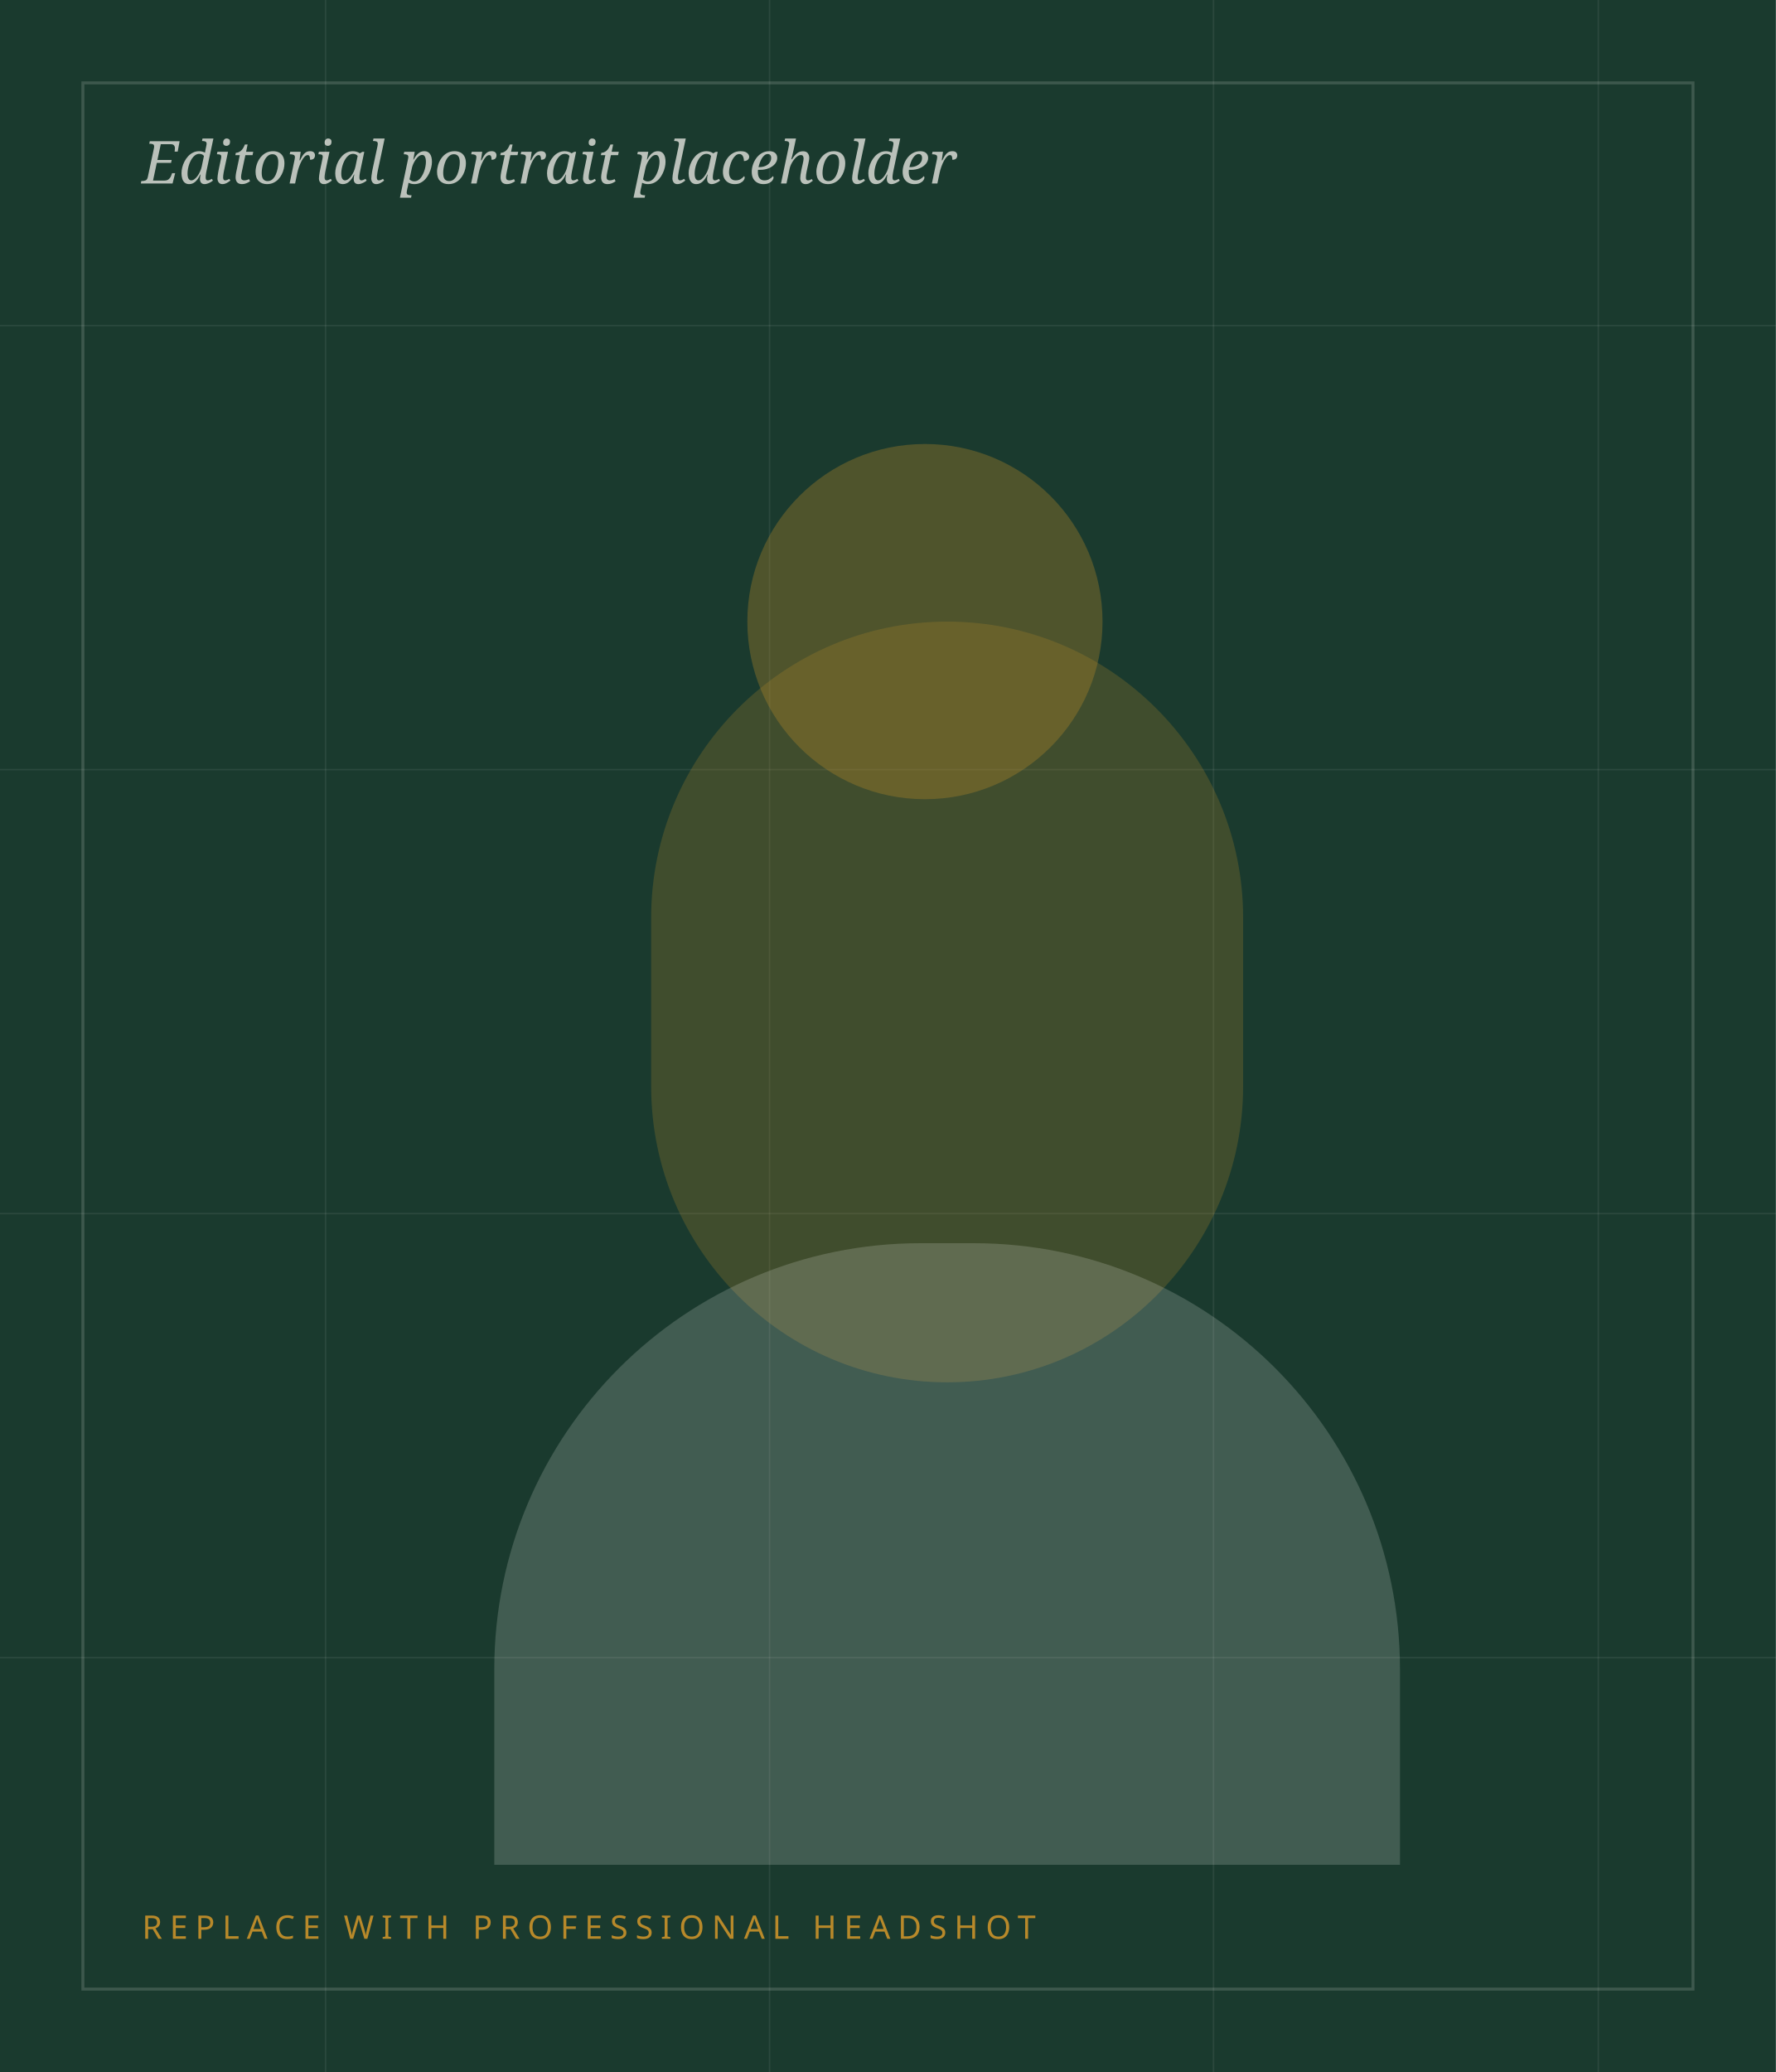
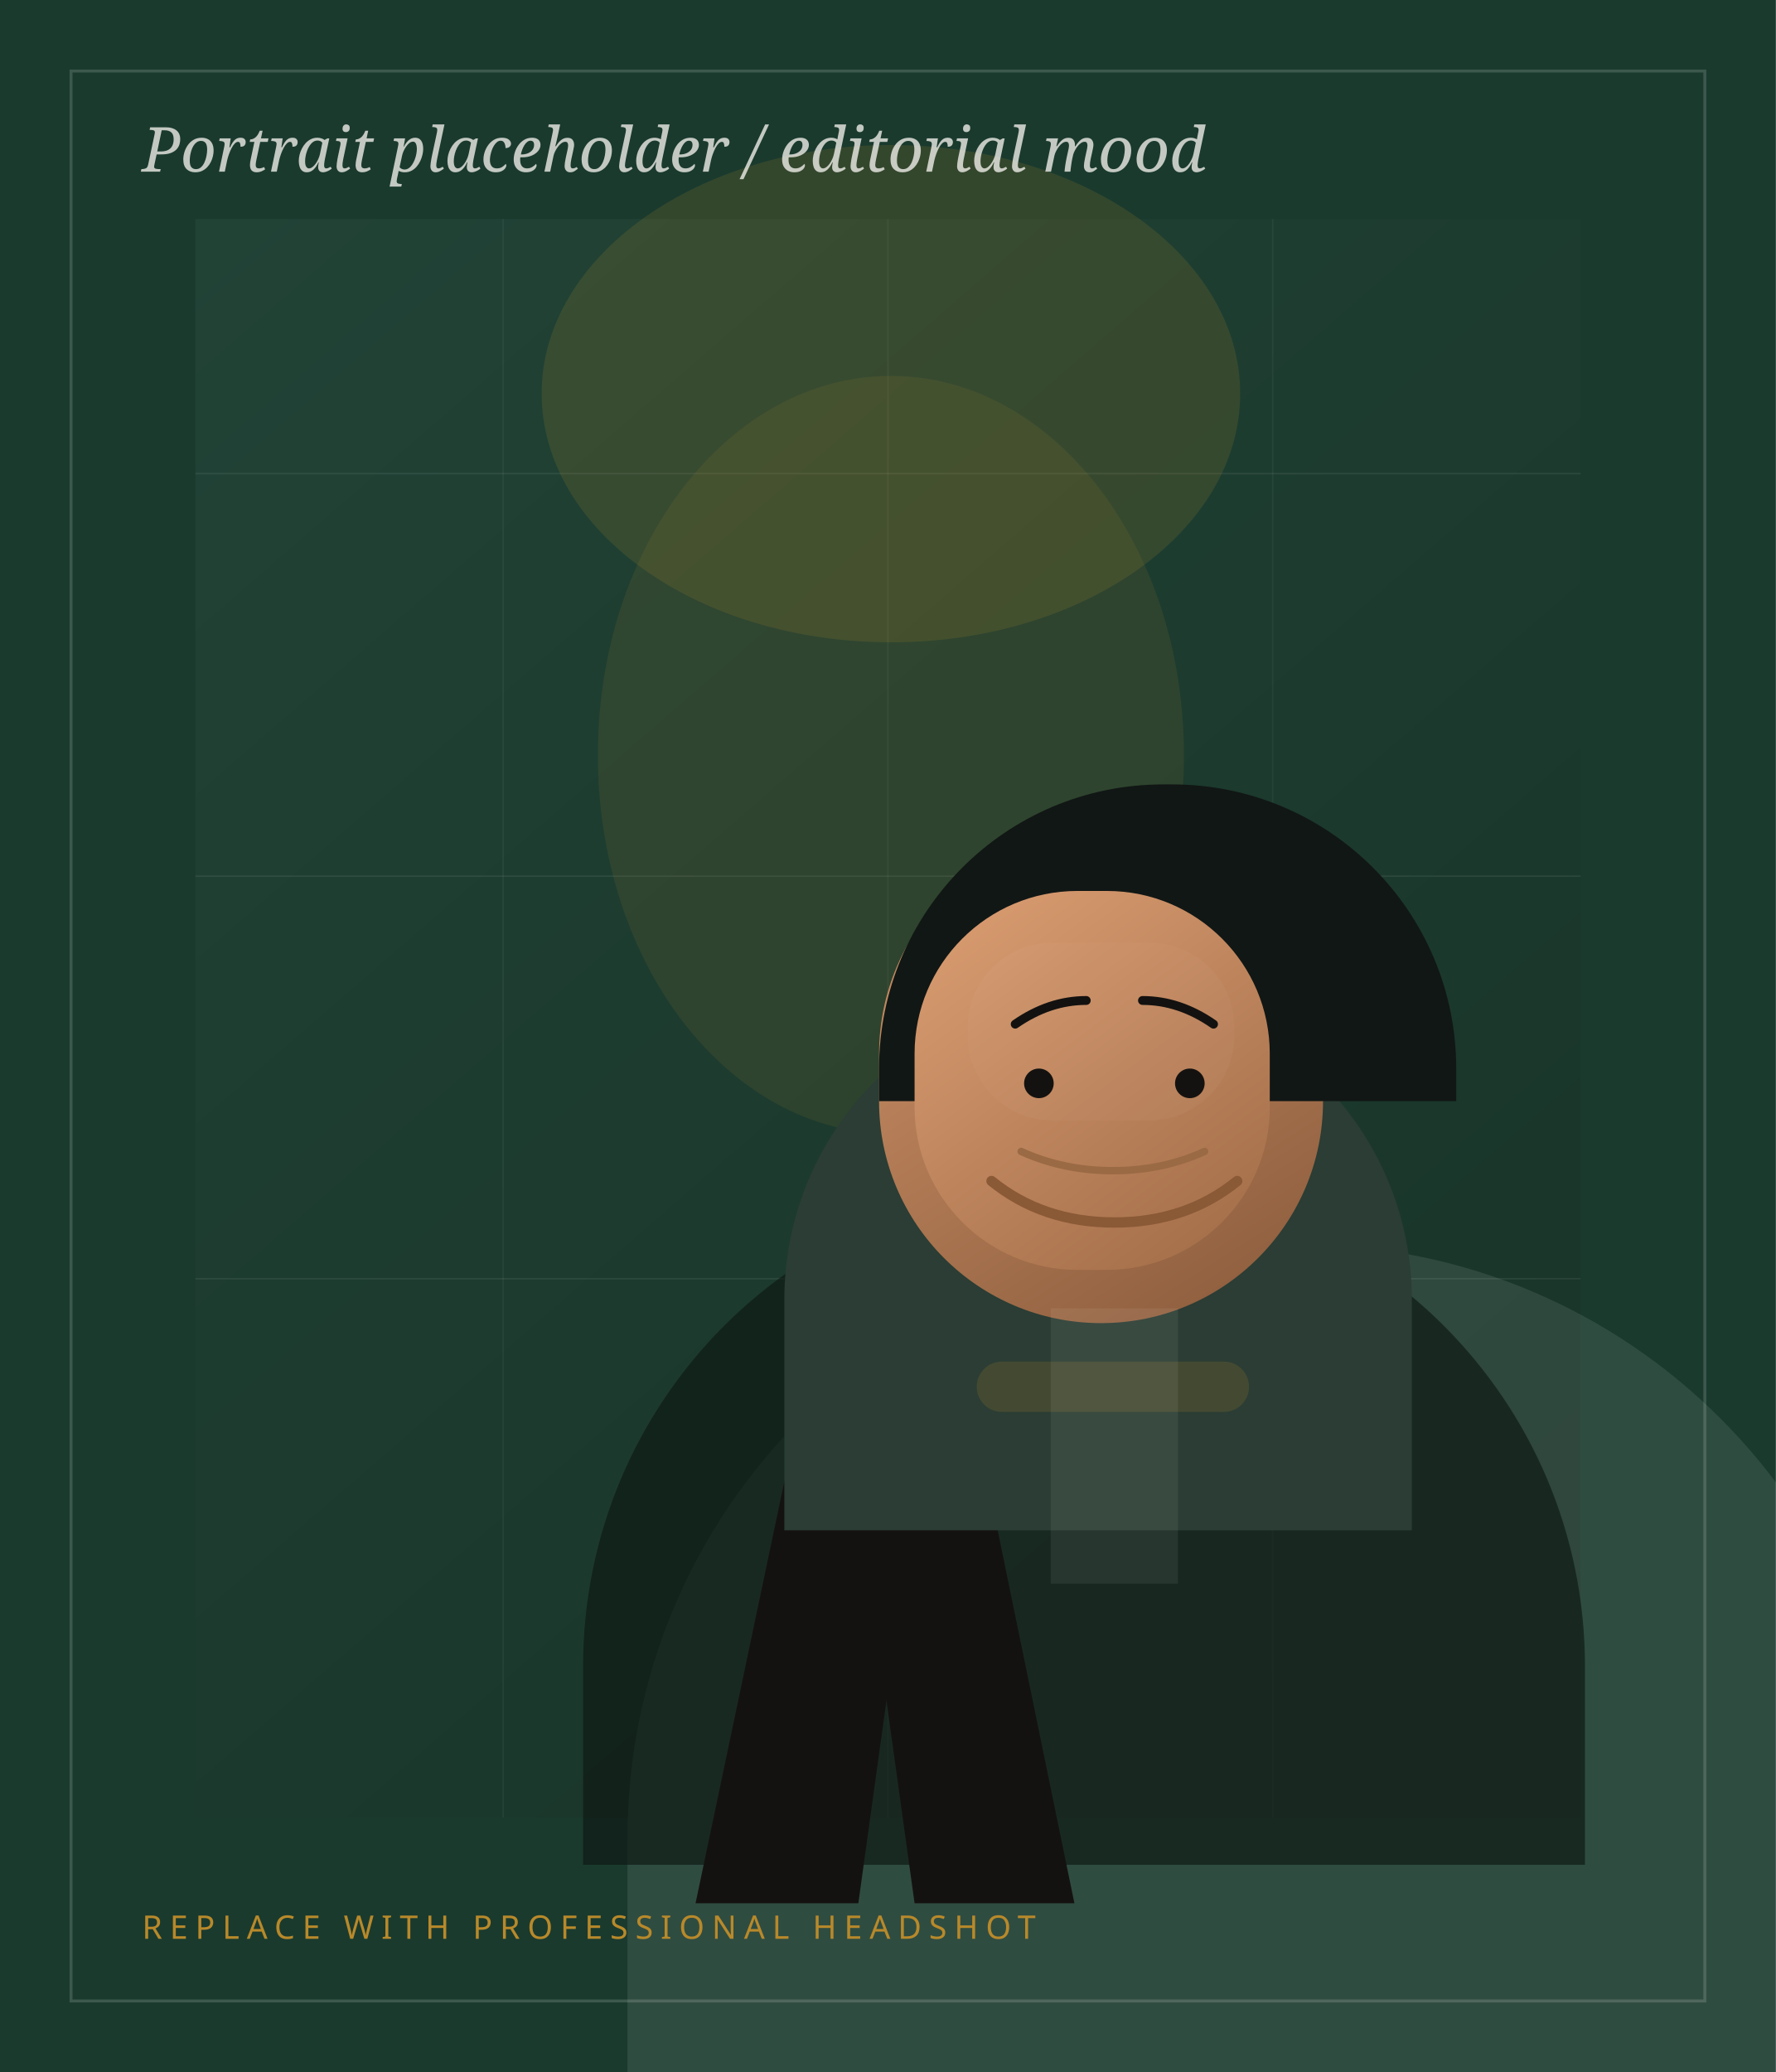
<svg xmlns="http://www.w3.org/2000/svg" width="1200" height="1400" viewBox="0 0 1200 1400" fill="none">
  <rect width="1200" height="1400" fill="#1A3A2E" />
-   <rect x="56" y="56" width="1088" height="1288" stroke="rgba(249,246,240,0.16)" stroke-width="2" />
-   <path d="M0 220H1200" stroke="rgba(249,246,240,0.08)" stroke-width="1" />
-   <path d="M0 520H1200" stroke="rgba(249,246,240,0.08)" stroke-width="1" />
-   <path d="M0 820H1200" stroke="rgba(249,246,240,0.08)" stroke-width="1" />
-   <path d="M0 1120H1200" stroke="rgba(249,246,240,0.08)" stroke-width="1" />
-   <path d="M220 0V1400" stroke="rgba(249,246,240,0.08)" stroke-width="1" />
-   <path d="M520 0V1400" stroke="rgba(249,246,240,0.08)" stroke-width="1" />
-   <path d="M820 0V1400" stroke="rgba(249,246,240,0.08)" stroke-width="1" />
-   <path d="M1080 0V1400" stroke="rgba(249,246,240,0.08)" stroke-width="1" />
-   <circle cx="625" cy="420" r="120" fill="#B8892A" fill-opacity="0.34" />
-   <path d="M440 620C440 510 529.543 420 640 420C750.457 420 840 510 840 620V734C840 844.457 750.457 934 640 934C529.543 934 440 844.457 440 734V620Z" fill="rgba(184,137,42,0.24)" />
-   <path d="M334 1128C334 968.943 462.943 840 622 840H658C817.057 840 946 968.943 946 1128V1260H334V1128Z" fill="rgba(249,246,240,0.18)" />
-   <text x="96" y="124" fill="#F9F6F0" fill-opacity="0.72" font-family="Cormorant Garamond, serif" font-size="40" font-style="italic">Editorial portrait placeholder</text>
+   <rect x="48" y="48" width="1104" height="1304" stroke="rgba(249,246,240,0.16)" stroke-width="2" />
+   <rect x="132" y="148" width="936" height="1080" fill="url(#bg)" />
+   <path d="M132 320H1068" stroke="rgba(249,246,240,0.08)" />
+   <path d="M132 592H1068" stroke="rgba(249,246,240,0.08)" />
+   <path d="M132 864H1068" stroke="rgba(249,246,240,0.08)" />
+   <path d="M340 148V1228" stroke="rgba(249,246,240,0.05)" />
+   <path d="M600 148V1228" stroke="rgba(249,246,240,0.05)" />
+   <path d="M860 148V1228" stroke="rgba(249,246,240,0.05)" />
+   <ellipse cx="602" cy="266" rx="236" ry="168" fill="rgba(184,137,42,0.16)" />
+   <ellipse cx="602" cy="510" rx="198" ry="256" fill="rgba(184,137,42,0.11)" />
+   <path d="M424 1242C424 1020.62 603.462 841 824.8 841H879.2C1100.54 841 1280 1020.62 1280 1242V1492H424V1242Z" fill="rgba(249,246,240,0.1)" />
+   <path d="M394 1126C394 946.183 539.797 800.4 719.6 800.4H745.4C925.203 800.4 1071 946.183 1071 1126V1260H394V1126Z" fill="rgba(14,25,20,0.68)" />
+   <path d="M470 1286L558 868H638L580 1286H470Z" fill="#141210" />
+   <path d="M726 1286L640 868H560L618 1286H726Z" fill="#141210" />
+   <path d="M530 878C530 763.162 623.162 670 738 670H746C860.838 670 954 763.162 954 878V1034H530V878Z" fill="#2B3D34" />
+   <path d="M594 712C594 629.157 661.157 562 744 562C826.843 562 894 629.157 894 712V744C894 826.843 826.843 894 744 894C661.157 894 594 826.843 594 744V712Z" fill="url(#skin)" />
+   <path d="M594 722C594 615.961 679.961 530 786 530H792C898.039 530 984 615.961 984 722V744H594V722Z" fill="#111715" />
+   <path d="M618 712C618 651.248 667.248 602 728 602H748C808.752 602 858 651.248 858 712V748C858 808.752 808.752 858 748 858H728C667.248 858 618 808.752 618 748V712Z" fill="url(#skinLight)" />
+   <path d="M654 694C654 662.52 679.52 637 711 637H777C808.48 637 834 662.52 834 694V700C834 731.48 808.48 757 777 757H711C679.52 757 654 731.48 654 700V694Z" fill="rgba(255,255,255,0.03)" />
+   <path d="M670 798C693 816.667 720.667 826 753 826C785.333 826 813 816.667 836 798" stroke="#8A5936" stroke-width="7" stroke-linecap="round" />
+   <circle cx="702" cy="732" r="10" fill="#141210" />
+   <circle cx="804" cy="732" r="10" fill="#141210" />
+   <path d="M686 692C701.333 681.333 717.333 676 734 676" stroke="#141210" stroke-width="6" stroke-linecap="round" />
+   <path d="M772 676C788.667 676 804.667 681.333 820 692" stroke="#141210" stroke-width="6" stroke-linecap="round" />
+   <path d="M690 778C709 786.667 729.667 791 752 791C774.333 791 795 786.667 814 778" stroke="#9A6A45" stroke-width="5" stroke-linecap="round" />
+   <rect x="660" y="920" width="184" height="34" rx="17" fill="#B8892A" fill-opacity="0.18" />
+   <rect x="710" y="884" width="86" height="186" fill="#F9F6F0" fill-opacity="0.07" />
+   <text x="96" y="116" fill="#F9F6F0" fill-opacity="0.76" font-family="Cormorant Garamond, serif" font-size="42" font-style="italic">Portrait placeholder / editorial mood</text>
  <text x="96" y="1310" fill="#B8892A" font-family="DM Sans, sans-serif" font-size="22" letter-spacing="5">REPLACE WITH PROFESSIONAL HEADSHOT</text>
+   <defs>
+     <linearGradient id="bg" x1="132" y1="148" x2="1068" y2="1228" gradientUnits="userSpaceOnUse">
+       <stop stop-color="#214336" />
+       <stop offset="1" stop-color="#183227" />
+     </linearGradient>
+     <linearGradient id="skin" x1="680" y1="578" x2="862" y2="866" gradientUnits="userSpaceOnUse">
+       <stop stop-color="#C88D64" />
+       <stop offset="1" stop-color="#8F5F3F" />
+     </linearGradient>
+     <linearGradient id="skinLight" x1="656" y1="616" x2="826" y2="844" gradientUnits="userSpaceOnUse">
+       <stop stop-color="#D79A6F" />
+       <stop offset="1" stop-color="#A46F4A" />
+     </linearGradient>
+   </defs>
</svg>
